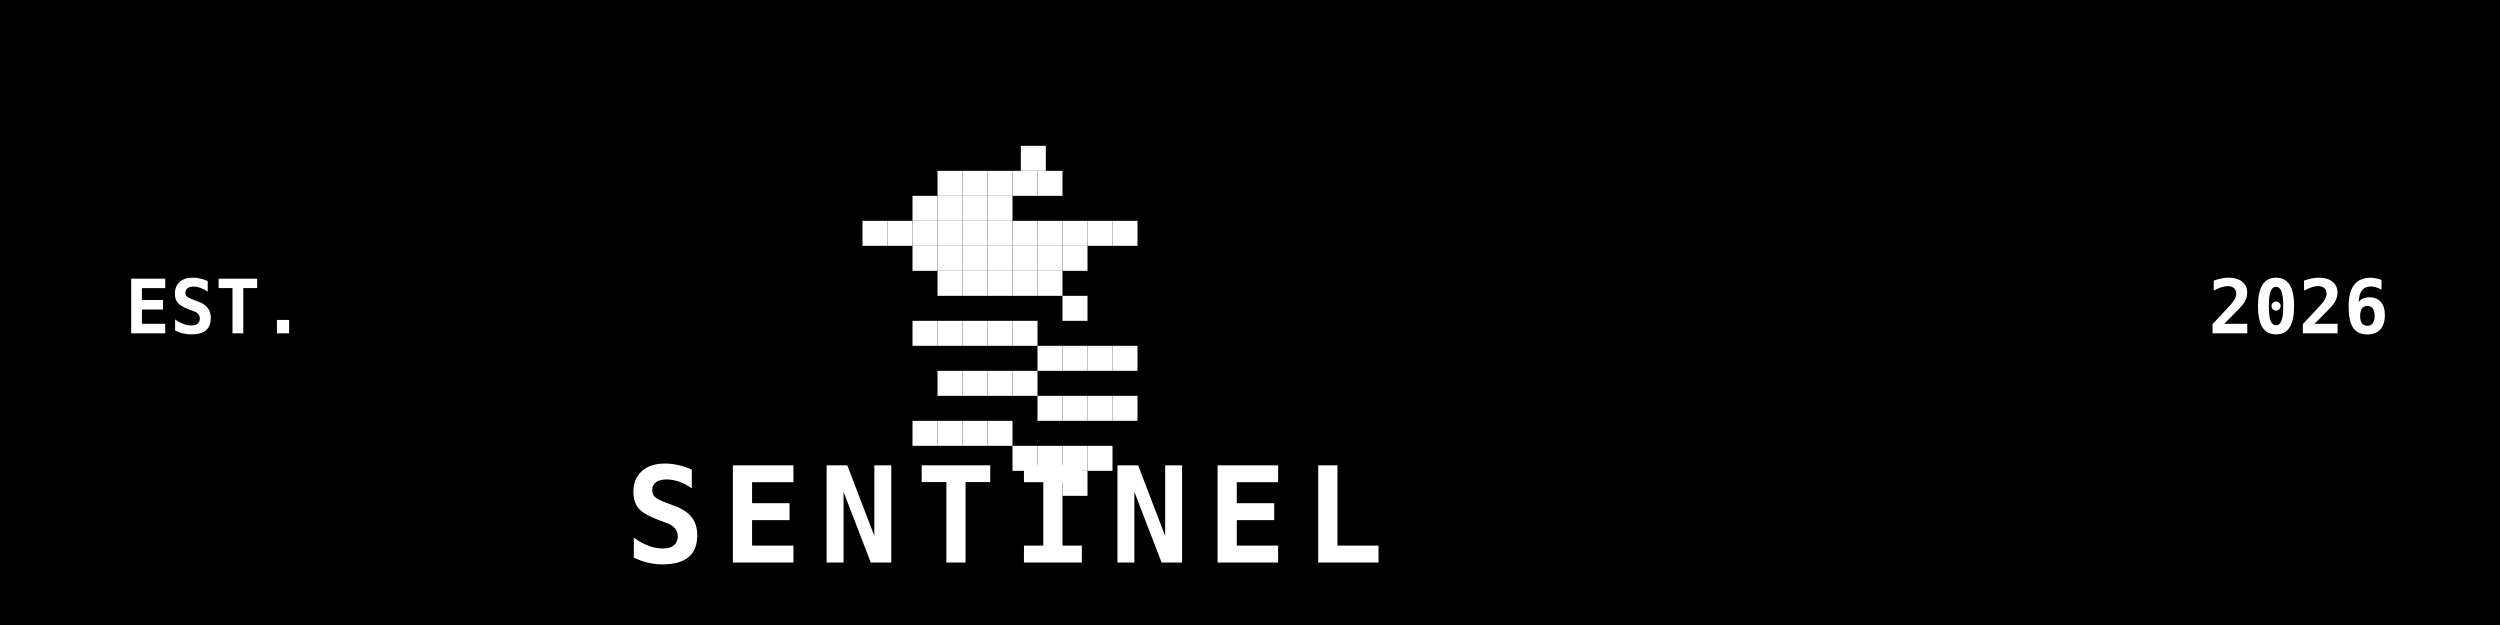
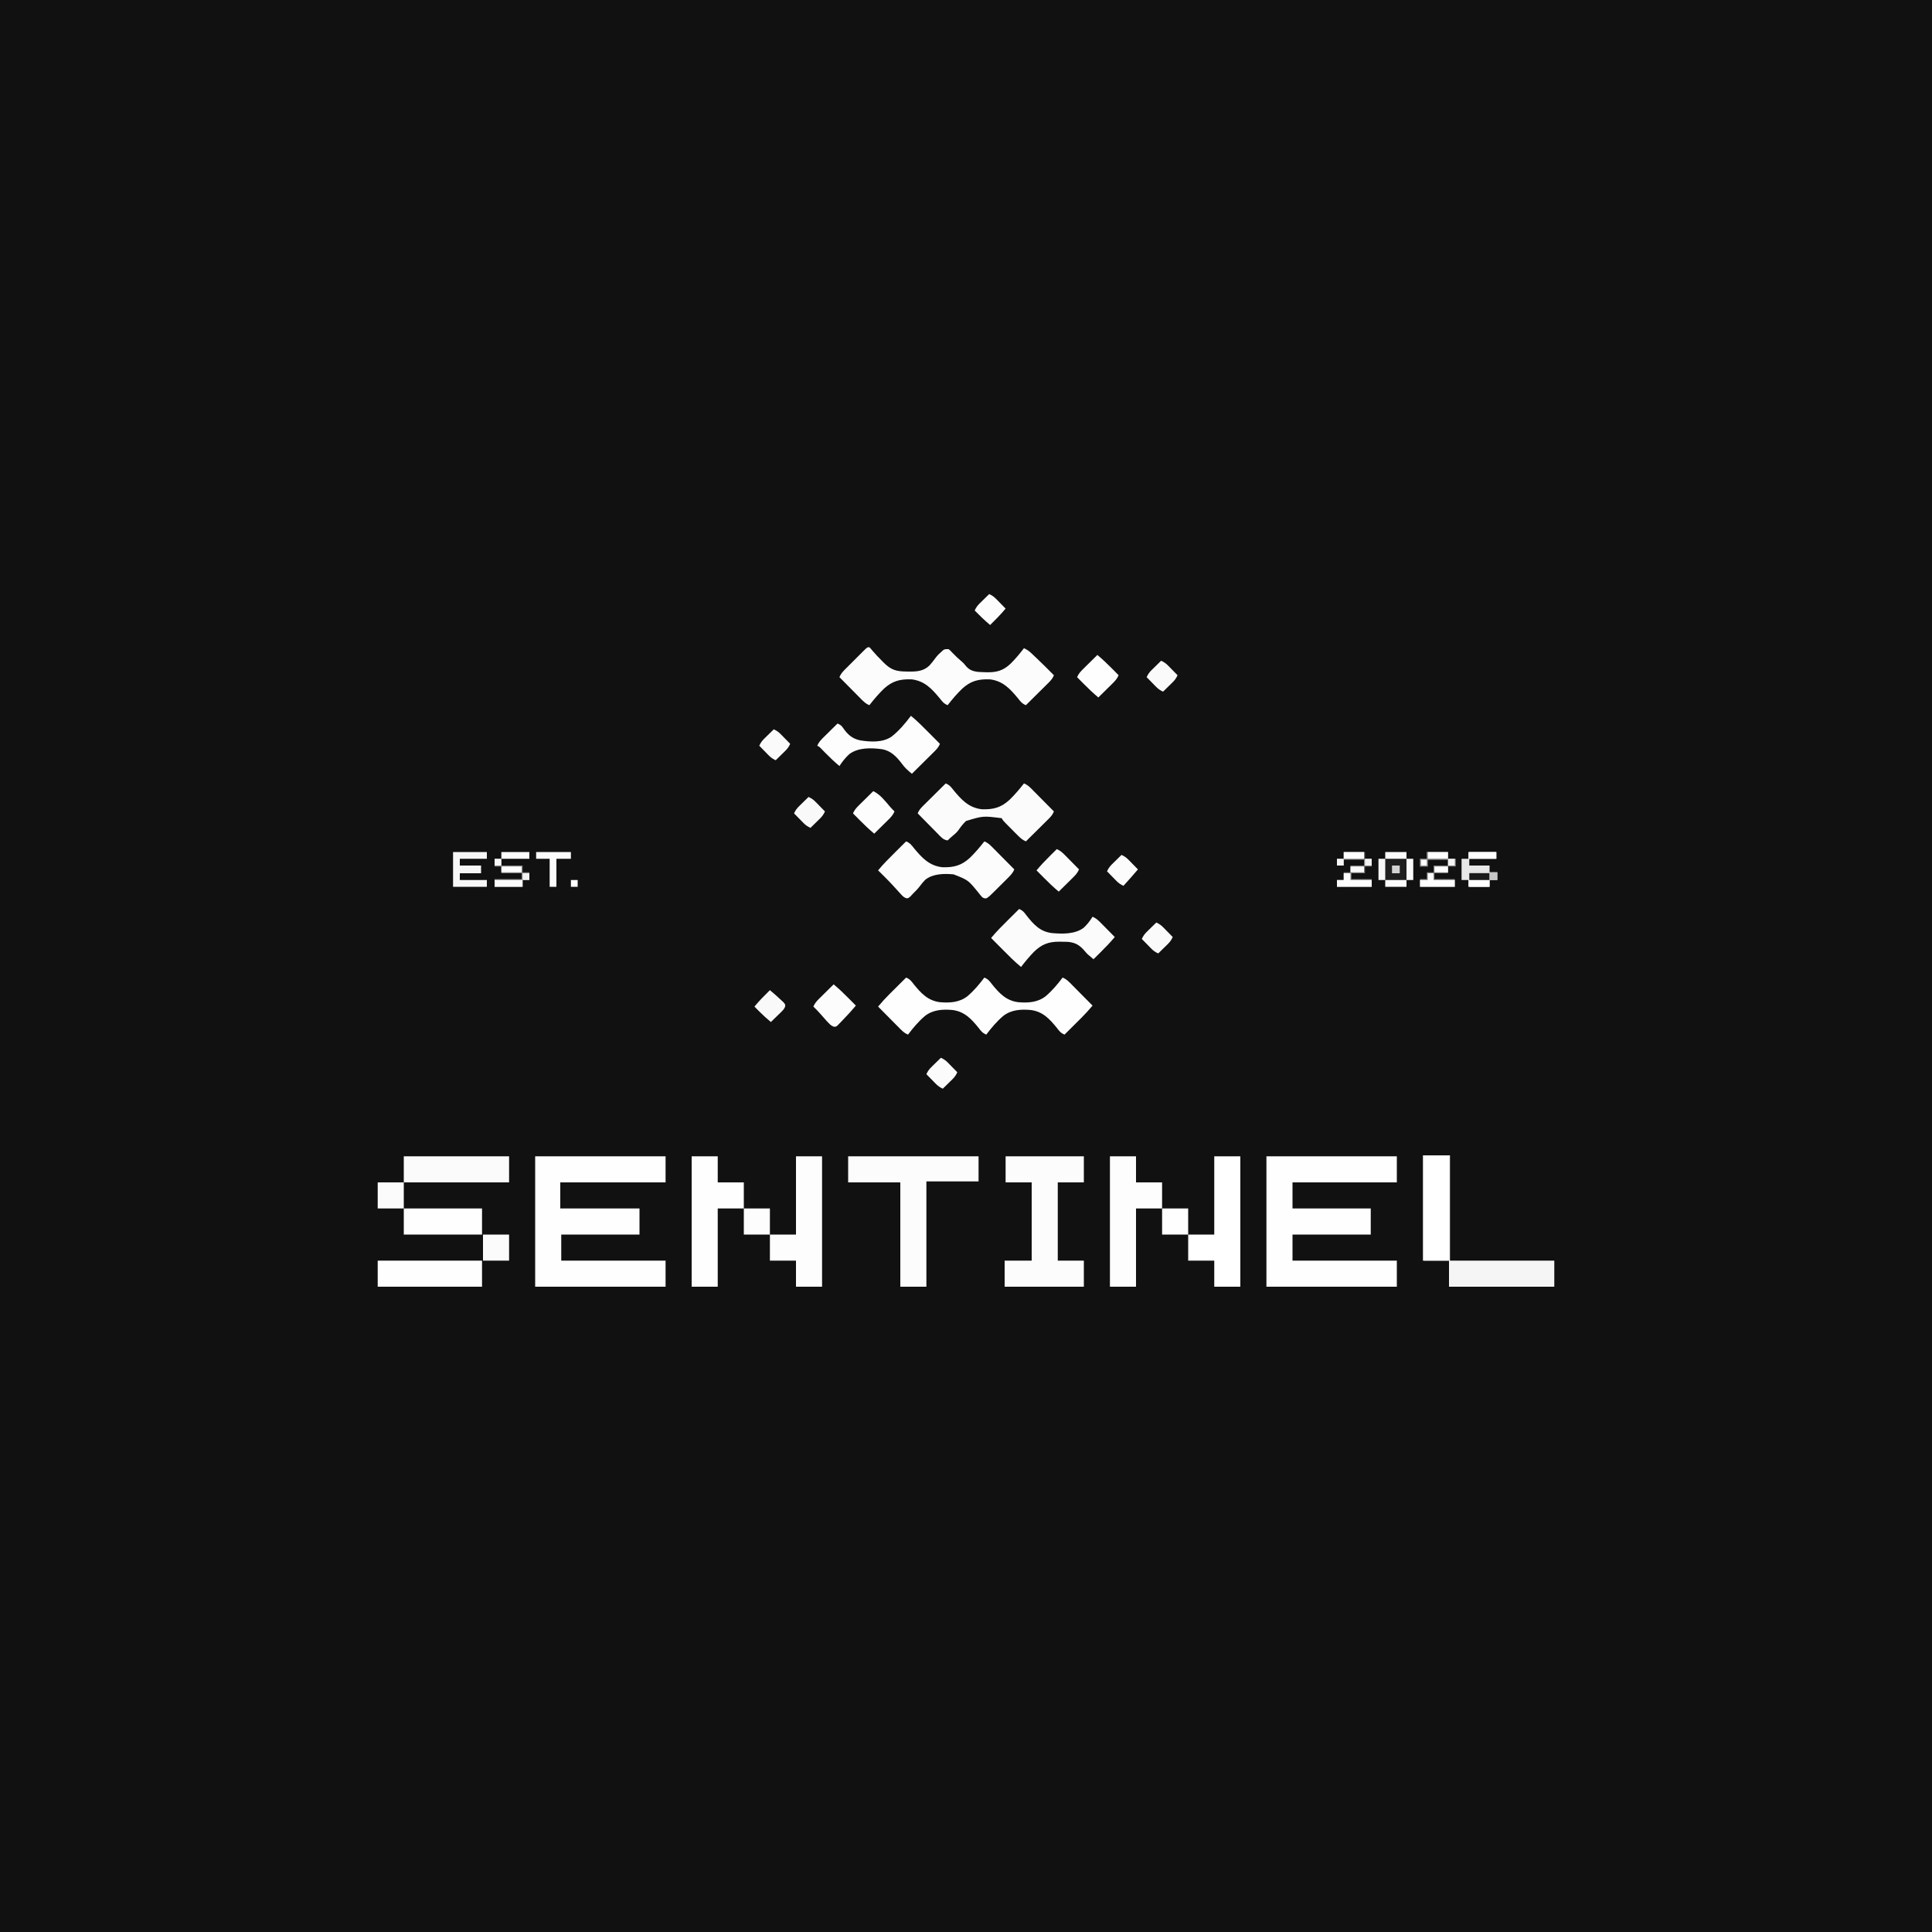
- <svg xmlns="http://www.w3.org/2000/svg" viewBox="0 0 600 150" fill="none">
-   <rect width="600" height="150" fill="#000000" />
-   <text x="30" y="80" font-family="monospace" font-size="18" fill="#FFFFFF" font-weight="bold">EST.</text>
-   <g fill="#FFFFFF">
-     <rect x="245" y="35" width="6" height="6" />
-     <rect x="225" y="41" width="6" height="6" />
-     <rect x="231" y="41" width="6" height="6" />
-     <rect x="237" y="41" width="6" height="6" />
-     <rect x="243" y="41" width="6" height="6" />
-     <rect x="249" y="41" width="6" height="6" />
-     <rect x="219" y="47" width="6" height="6" />
-     <rect x="225" y="47" width="6" height="6" />
-     <rect x="231" y="47" width="6" height="6" />
-     <rect x="237" y="47" width="6" height="6" />
-     <rect x="207" y="53" width="6" height="6" />
-     <rect x="213" y="53" width="6" height="6" />
-     <rect x="219" y="53" width="6" height="6" />
-     <rect x="225" y="53" width="6" height="6" />
-     <rect x="231" y="53" width="6" height="6" />
-     <rect x="237" y="53" width="6" height="6" />
-     <rect x="243" y="53" width="6" height="6" />
-     <rect x="249" y="53" width="6" height="6" />
-     <rect x="255" y="53" width="6" height="6" />
-     <rect x="261" y="53" width="6" height="6" />
-     <rect x="267" y="53" width="6" height="6" />
-     <rect x="219" y="59" width="6" height="6" />
-     <rect x="225" y="59" width="6" height="6" />
-     <rect x="231" y="59" width="6" height="6" />
-     <rect x="237" y="59" width="6" height="6" />
-     <rect x="243" y="59" width="6" height="6" />
-     <rect x="249" y="59" width="6" height="6" />
-     <rect x="255" y="59" width="6" height="6" />
-     <rect x="225" y="65" width="6" height="6" />
-     <rect x="231" y="65" width="6" height="6" />
-     <rect x="237" y="65" width="6" height="6" />
-     <rect x="243" y="65" width="6" height="6" />
-     <rect x="249" y="65" width="6" height="6" />
-     <rect x="255" y="71" width="6" height="6" />
-     <rect x="219" y="77" width="6" height="6" />
-     <rect x="225" y="77" width="6" height="6" />
-     <rect x="231" y="77" width="6" height="6" />
-     <rect x="237" y="77" width="6" height="6" />
-     <rect x="243" y="77" width="6" height="6" />
-     <rect x="249" y="83" width="6" height="6" />
-     <rect x="255" y="83" width="6" height="6" />
-     <rect x="261" y="83" width="6" height="6" />
-     <rect x="267" y="83" width="6" height="6" />
-     <rect x="225" y="89" width="6" height="6" />
-     <rect x="231" y="89" width="6" height="6" />
-     <rect x="237" y="89" width="6" height="6" />
-     <rect x="243" y="89" width="6" height="6" />
-     <rect x="249" y="95" width="6" height="6" />
-     <rect x="255" y="95" width="6" height="6" />
-     <rect x="261" y="95" width="6" height="6" />
-     <rect x="267" y="95" width="6" height="6" />
-     <rect x="219" y="101" width="6" height="6" />
-     <rect x="225" y="101" width="6" height="6" />
-     <rect x="231" y="101" width="6" height="6" />
-     <rect x="237" y="101" width="6" height="6" />
-     <rect x="243" y="107" width="6" height="6" />
-     <rect x="249" y="107" width="6" height="6" />
-     <rect x="255" y="107" width="6" height="6" />
-     <rect x="261" y="107" width="6" height="6" />
-     <rect x="255" y="113" width="6" height="6" />
-   </g>
-   <text x="530" y="80" font-family="monospace" font-size="18" fill="#FFFFFF" font-weight="bold">2026</text>
-   <text x="150" y="135" font-family="monospace" font-size="32" fill="#FFFFFF" font-weight="bold" letter-spacing="4">SENTINEL</text>
+ <svg xmlns="http://www.w3.org/2000/svg" version="1.1" width="2000" height="2000">
+   <path d="M0 0 C660 0 1320 0 2000 0 C2000 660 2000 1320 2000 2000 C1340 2000 680 2000 0 2000 C0 1340 0 680 0 0 Z " fill="#111111" transform="translate(0,0)" />
+   <path d="M0 0 C44.55 0 89.1 0 135 0 C135 8.91 135 17.82 135 27 C99.36 27 63.72 27 27 27 C27 35.91 27 44.82 27 54 C53.73 54 80.46 54 108 54 C108 62.91 108 71.82 108 81 C81.27 81 54.54 81 27 81 C27 89.91 27 98.82 27 108 C62.64 108 98.28 108 135 108 C135 116.91 135 125.82 135 135 C90.45 135 45.9 135 0 135 C0 90.45 0 45.9 0 0 Z " fill="#FEFEFE" transform="translate(1311,1197)" />
+   <path d="M0 0 C44.55 0 89.1 0 135 0 C135 8.91 135 17.82 135 27 C99.03 27 63.06 27 26 27 C26 35.91 26 44.82 26 54 C53.06 54 80.12 54 108 54 C108 62.91 108 71.82 108 81 C81.27 81 54.54 81 27 81 C27 89.91 27 98.82 27 108 C62.64 108 98.28 108 135 108 C135 116.91 135 125.82 135 135 C90.45 135 45.9 135 0 135 C0 90.45 0 45.9 0 0 Z " fill="#FEFEFE" transform="translate(554,1197)" />
+   <path d="M0 0 C26.73 0 53.46 0 81 0 C81 8.91 81 17.82 81 27 C72.09 27 63.18 27 54 27 C54 53.73 54 80.46 54 108 C62.91 108 71.82 108 81 108 C81 116.91 81 125.82 81 135 C53.94 135 26.88 135 -1 135 C-1 126.09 -1 117.18 -1 108 C8.24 108 17.48 108 27 108 C27 81.27 27 54.54 27 27 C18.09 27 9.18 27 0 27 C0 18.09 0 9.18 0 0 Z " fill="#FCFCFC" transform="translate(1041,1197)" />
+   <path d="M0 0 C44.55 0 89.1 0 135 0 C135 8.58 135 17.16 135 26 C117.18 26 99.36 26 81 26 C81 61.97 81 97.94 81 135 C72.09 135 63.18 135 54 135 C54 99.36 54 63.72 54 27 C36.18 27 18.36 27 0 27 C0 18.09 0 9.18 0 0 Z " fill="#FCFCFC" transform="translate(878,1197)" />
+   <path d="M0 0 C1.305 1.328 1.305 1.328 2.875 3.25 C6.136 7.087 9.568 10.69 13.125 14.25 C13.628 14.757 14.13 15.264 14.648 15.786 C22.631 23.741 27.705 25.045 38.875 25.188 C39.575 25.199 40.275 25.211 40.996 25.223 C49.169 25.267 55.889 24.851 62.13 18.978 C64.458 16.35 66.623 13.659 68.666 10.804 C70.428 8.421 72.453 6.499 74.688 4.562 C75.248 4.048 75.809 3.534 76.387 3.004 C78 2 78 2 82 2 C83.859 3.504 83.859 3.504 85.75 5.562 C88.967 8.952 92.275 12.057 95.848 15.066 C98 17 98 17 99.277 18.707 C102.953 23.244 106.1 24.618 111.875 25.492 C114.606 25.693 117.269 25.832 120 25.875 C120.703 25.895 121.406 25.914 122.131 25.934 C131.989 26.047 138.572 24.064 145.867 17.33 C151.007 12.262 155.638 6.744 160 1 C162.838 2.299 164.98 3.7 167.25 5.836 C167.853 6.4 168.456 6.965 169.078 7.546 C169.712 8.15 170.346 8.753 171 9.375 C171.656 9.993 172.311 10.61 172.987 11.247 C179.111 17.045 185.087 22.987 191 29 C189.348 33.291 186.109 36.143 182.898 39.297 C182.302 39.891 181.706 40.484 181.091 41.096 C179.19 42.985 177.283 44.868 175.375 46.75 C174.083 48.032 172.791 49.315 171.5 50.598 C168.339 53.737 165.171 56.87 162 60 C158.153 58.484 156.385 56.229 153.887 52.992 C145.594 42.978 138.149 34.849 124.585 33.239 C112.544 32.893 104.743 34.967 95.961 43.007 C90.523 48.28 85.643 54.022 81 60 C77.153 58.484 75.385 56.229 72.887 52.992 C64.594 42.978 57.149 34.849 43.585 33.239 C31.544 32.893 23.743 34.967 14.961 43.007 C9.523 48.28 4.643 54.022 0 60 C-4.291 58.348 -7.143 55.109 -10.297 51.898 C-10.891 51.302 -11.484 50.706 -12.096 50.091 C-13.985 48.19 -15.868 46.283 -17.75 44.375 C-19.032 43.083 -20.315 41.791 -21.598 40.5 C-24.737 37.339 -27.87 34.171 -31 31 C-29.345 26.733 -26.151 23.863 -22.969 20.703 C-22.377 20.109 -21.785 19.516 -21.176 18.904 C-19.927 17.655 -18.677 16.407 -17.423 15.163 C-15.5 13.25 -13.587 11.327 -11.676 9.402 C-10.462 8.189 -9.247 6.977 -8.031 5.766 C-7.457 5.188 -6.883 4.61 -6.292 4.014 C-2.23 0 -2.23 0 0 0 Z " fill="#FCFCFC" transform="translate(900,670)" />
+   <path d="M0 0 C9.24 0 18.48 0 28 0 C28 35.97 28 71.94 28 109 C63.64 109 99.28 109 136 109 C136 117.91 136 126.82 136 136 C100.03 136 64.06 136 27 136 C27 127.09 27 118.18 27 109 C18.09 109 9.18 109 0 109 C0 73.03 0 37.06 0 0 Z " fill="#F5F5F5" transform="translate(1473,1196)" />
+   <path d="M0 0 C3.759 1.496 5.43 3.581 7.824 6.789 C15.486 16.259 22.534 23.86 35.002 25.463 C45.284 26.326 55.119 25.781 63.508 19.269 C70.151 13.593 75.76 6.969 81 0 C84.759 1.496 86.43 3.581 88.824 6.789 C96.486 16.259 103.534 23.86 116.002 25.463 C126.284 26.326 136.119 25.781 144.508 19.269 C151.151 13.593 156.76 6.969 162 0 C166.291 1.652 169.143 4.891 172.297 8.102 C172.891 8.698 173.484 9.294 174.096 9.909 C175.985 11.81 177.868 13.717 179.75 15.625 C181.032 16.917 182.315 18.209 183.598 19.5 C186.737 22.661 189.87 25.829 193 29 C189.29 33.427 185.479 37.642 181.383 41.715 C180.63 42.466 180.63 42.466 179.862 43.232 C178.285 44.803 176.705 46.37 175.125 47.938 C174.044 49.013 172.963 50.09 171.883 51.166 C169.258 53.78 166.63 56.391 164 59 C160.241 57.504 158.57 55.419 156.176 52.211 C148.514 42.741 141.466 35.14 128.998 33.537 C118.716 32.674 108.881 33.219 100.492 39.731 C93.849 45.407 88.24 52.031 83 59 C79.241 57.504 77.57 55.419 75.176 52.211 C67.514 42.741 60.466 35.14 47.998 33.537 C37.716 32.674 27.881 33.219 19.492 39.731 C12.849 45.407 7.24 52.031 2 59 C-2.291 57.348 -5.143 54.109 -8.297 50.898 C-8.891 50.302 -9.484 49.706 -10.096 49.091 C-11.985 47.19 -13.868 45.283 -15.75 43.375 C-17.032 42.083 -18.315 40.791 -19.598 39.5 C-22.737 36.339 -25.87 33.171 -29 30 C-25.29 25.573 -21.479 21.358 -17.383 17.285 C-16.881 16.785 -16.379 16.284 -15.862 15.768 C-14.285 14.197 -12.705 12.63 -11.125 11.062 C-10.044 9.987 -8.963 8.91 -7.883 7.834 C-5.258 5.22 -2.63 2.609 0 0 Z " fill="#FEFEFE" transform="translate(938,1012)" />
+   <path d="M0 0 C8.91 0 17.82 0 27 0 C27 44.55 27 89.1 27 135 C18.09 135 9.18 135 0 135 C0 126.09 0 117.18 0 108 C-8.91 108 -17.82 108 -27 108 C-27 99.09 -27 90.18 -27 81 C-18.09 81 -9.18 81 0 81 C0 54.27 0 27.54 0 0 Z " fill="#FFFFFF" transform="translate(1257,1197)" />
+   <path d="M0 0 C8.91 0 17.82 0 27 0 C27 8.91 27 17.82 27 27 C35.91 27 44.82 27 54 27 C54 35.91 54 44.82 54 54 C45.09 54 36.18 54 27 54 C27 80.73 27 107.46 27 135 C18.09 135 9.18 135 0 135 C0 90.45 0 45.9 0 0 Z " fill="#FDFDFD" transform="translate(1149,1197)" />
+   <path d="M0 0 C8.91 0 17.82 0 27 0 C27 44.55 27 89.1 27 135 C18.09 135 9.18 135 0 135 C0 126.09 0 117.18 0 108 C-8.91 108 -17.82 108 -27 108 C-27 99.09 -27 90.18 -27 81 C-18.09 81 -9.18 81 0 81 C0 54.27 0 27.54 0 0 Z " fill="#FDFDFD" transform="translate(824,1197)" />
+   <path d="M0 0 C8.91 0 17.82 0 27 0 C27 8.91 27 17.82 27 27 C35.91 27 44.82 27 54 27 C54 35.91 54 44.82 54 54 C45.09 54 36.18 54 27 54 C27 80.73 27 107.46 27 135 C18.09 135 9.18 135 0 135 C0 90.45 0 45.9 0 0 Z " fill="#FEFEFE" transform="translate(716,1197)" />
+   <path d="M0 0 C3.847 1.516 5.615 3.771 8.113 7.008 C16.406 17.022 23.851 25.151 37.415 26.761 C49.456 27.107 57.257 25.033 66.039 16.993 C71.477 11.72 76.357 5.978 81 0 C85.291 1.652 88.143 4.891 91.297 8.102 C91.891 8.698 92.484 9.294 93.096 9.909 C94.985 11.81 96.868 13.717 98.75 15.625 C100.032 16.917 101.315 18.209 102.598 19.5 C105.737 22.661 108.87 25.829 112 29 C110.348 33.291 107.109 36.143 103.898 39.297 C103.302 39.891 102.706 40.484 102.091 41.096 C100.19 42.985 98.283 44.868 96.375 46.75 C95.083 48.032 93.791 49.315 92.5 50.598 C89.339 53.737 86.171 56.87 83 60 C79.363 58.466 77.04 56.285 74.27 53.5 C73.385 52.613 72.5 51.726 71.588 50.812 C70.214 49.42 70.214 49.42 68.812 48 C67.885 47.072 66.958 46.144 66.002 45.188 C59.14 38.281 59.14 38.281 58 36 C38.725 33.547 38.725 33.547 21.039 38.871 C18.027 41.709 15.565 44.895 13.229 48.303 C11.527 50.653 9.486 52.417 7.25 54.25 C5.418 55.795 3.697 57.303 2 59 C-2.654 58.489 -5.187 55.19 -8.297 51.996 C-8.891 51.398 -9.484 50.8 -10.096 50.184 C-11.988 48.276 -13.869 46.357 -15.75 44.438 C-17.032 43.141 -18.314 41.844 -19.598 40.549 C-22.74 37.374 -25.872 34.189 -29 31 C-27.348 26.709 -24.109 23.857 -20.898 20.703 C-20.302 20.109 -19.706 19.516 -19.091 18.904 C-17.19 17.015 -15.283 15.132 -13.375 13.25 C-12.083 11.968 -10.791 10.685 -9.5 9.402 C-6.339 6.263 -3.171 3.13 0 0 Z " fill="#FBFBFB" transform="translate(979,811)" />
+   <path d="M0 0 C3.847 1.516 5.615 3.771 8.113 7.008 C16.406 17.022 23.851 25.151 37.415 26.761 C49.456 27.107 57.257 25.033 66.039 16.993 C71.477 11.72 76.357 5.978 81 0 C85.291 1.652 88.143 4.891 91.297 8.102 C91.891 8.698 92.484 9.294 93.096 9.909 C94.985 11.81 96.868 13.717 98.75 15.625 C100.032 16.917 101.315 18.209 102.598 19.5 C105.737 22.661 108.87 25.829 112 29 C110.405 32.9 107.878 35.366 104.914 38.316 C104.416 38.814 103.918 39.312 103.404 39.825 C102.353 40.873 101.299 41.92 100.242 42.964 C98.632 44.555 97.03 46.155 95.43 47.756 C85.72 57.419 85.72 57.419 83 59 C81.007 58.994 81.007 58.994 79 58 C77.018 55.867 77.018 55.867 74.887 53.09 C64.287 40.05 64.287 40.05 49.109 34.121 C39.3 33.247 27.715 33.349 19.775 39.785 C17.739 41.824 15.975 43.968 14.28 46.297 C12.088 49.213 9.505 51.731 6.938 54.312 C5.652 55.699 5.652 55.699 4.34 57.113 C2 59 2 59 0.057 58.816 C-2.375 57.851 -3.502 56.762 -5.25 54.824 C-5.853 54.166 -6.456 53.508 -7.078 52.83 C-7.712 52.123 -8.346 51.416 -9 50.688 C-10.333 49.232 -11.668 47.777 -13.004 46.324 C-14.004 45.234 -14.004 45.234 -15.024 44.123 C-17.923 41.008 -20.916 37.995 -23.938 35 C-24.451 34.49 -24.965 33.981 -25.494 33.456 C-26.661 32.302 -27.83 31.15 -29 30 C-23.473 23.259 -17.306 17.193 -11.125 11.062 C-10.044 9.987 -8.963 8.91 -7.883 7.834 C-5.258 5.22 -2.63 2.609 0 0 Z " fill="#FCFCFC" transform="translate(938,871)" />
+   <path d="M0 0 C3.762 1.491 5.371 3.547 7.719 6.789 C15.104 16.091 21.694 23.416 33.867 24.914 C44.757 25.849 57.461 26.235 66.648 19.578 C70.462 16.132 73.316 12.369 76 8 C79.568 9.514 81.837 11.605 84.547 14.352 C85.391 15.202 86.236 16.053 87.105 16.93 C88.415 18.264 88.415 18.264 89.75 19.625 C90.638 20.522 91.526 21.419 92.441 22.344 C94.632 24.558 96.818 26.777 99 29 C94.47 34.437 89.657 39.465 84.625 44.438 C83.521 45.535 83.521 45.535 82.395 46.654 C80.599 48.439 78.8 50.22 77 52 C70.581 46.697 70.581 46.697 67.875 43.45 C62.704 37.411 58.236 34.675 50.363 34.003 C48.197 33.9 46.043 33.875 43.875 33.875 C42.763 33.854 42.763 33.854 41.628 33.833 C30.299 33.787 23.127 36.664 15.047 44.606 C10.384 49.489 6.069 54.612 2 60 C-4.928 54.334 -11.142 47.97 -17.438 41.625 C-18.562 40.496 -19.686 39.367 -20.811 38.238 C-23.543 35.495 -26.272 32.748 -29 30 C-23.473 23.259 -17.306 17.193 -11.125 11.062 C-10.044 9.987 -8.963 8.91 -7.883 7.834 C-5.258 5.22 -2.63 2.609 0 0 Z " fill="#FBFBFB" transform="translate(1055,941)" />
+   <path d="M0 0 C6.741 5.527 12.807 11.694 18.938 17.875 C20.013 18.956 21.09 20.037 22.166 21.117 C24.78 23.742 27.391 26.37 30 29 C28.348 33.291 25.109 36.143 21.898 39.297 C21.302 39.891 20.706 40.484 20.091 41.096 C18.19 42.985 16.283 44.868 14.375 46.75 C13.083 48.032 11.791 49.315 10.5 50.598 C7.339 53.737 4.171 56.87 1 60 C-2.961 56.762 -6.491 53.71 -9.426 49.477 C-15.047 42.198 -20.662 36.197 -30.005 34.544 C-41.169 33.113 -54.395 32.627 -63.75 39.633 C-67.767 43.314 -71.09 47.4 -74 52 C-79.038 47.79 -83.721 43.378 -88.312 38.688 C-89.535 37.439 -90.761 36.193 -91.988 34.949 C-92.52 34.406 -93.051 33.863 -93.599 33.303 C-94.988 31.889 -94.988 31.889 -97 31 C-95.486 27.432 -93.395 25.163 -90.648 22.453 C-89.372 21.187 -89.372 21.187 -88.07 19.895 C-87.181 19.022 -86.291 18.149 -85.375 17.25 C-84.478 16.362 -83.581 15.474 -82.656 14.559 C-80.442 12.368 -78.223 10.182 -76 8 C-72.687 9.419 -71.922 10.113 -69.742 13.258 C-65.179 19.734 -60.372 23.834 -52.425 25.441 C-41.871 27.098 -29.269 27.859 -20.096 21.583 C-12.298 15.52 -5.926 7.848 0 0 Z " fill="#FDFDFD" transform="translate(943,741)" />
+   <path d="M0 0 C35.97 0 71.94 0 109 0 C109 8.91 109 17.82 109 27 C73.03 27 37.06 27 0 27 C0 18.09 0 9.18 0 0 Z " fill="#FBFBFB" transform="translate(418,1197)" />
+   <path d="M0 0 C35.64 0 71.28 0 108 0 C108 8.91 108 17.82 108 27 C72.36 27 36.72 27 0 27 C0 18.09 0 9.18 0 0 Z " fill="#FEFEFE" transform="translate(391,1305)" />
+   <path d="M0 0 C8.58 0 17.16 0 26 0 C26 35.64 26 71.28 26 108 C17.42 108 8.84 108 0 108 C0 72.36 0 36.72 0 0 Z " fill="#FFFFFF" transform="translate(1474,1197)" />
+   <path d="M0 0 C26.73 0 53.46 0 81 0 C81 8.91 81 17.82 81 27 C54.27 27 27.54 27 0 27 C0 18.09 0 9.18 0 0 Z " fill="#FEFEFE" transform="translate(418,1251)" />
+   <path d="M0 0 C7.26 0 14.52 0 22 0 C22 2.31 22 4.62 22 7 C24.31 7 26.62 7 29 7 C29 14.26 29 21.52 29 29 C26.69 29 24.38 29 22 29 C22 31.31 22 33.62 22 36 C14.74 36 7.48 36 0 36 C0 33.69 0 31.38 0 29 C-2.31 29 -4.62 29 -7 29 C-7 21.74 -7 14.48 -7 7 C-4.69 7 -2.38 7 0 7 C0 4.69 0 2.38 0 0 Z " fill="#1E1E1E" transform="translate(1434,882)" />
+   <path d="M0 0 C5.437 4.53 10.465 9.343 15.438 14.375 C16.535 15.479 16.535 15.479 17.654 16.605 C19.439 18.401 21.22 20.2 23 22 C18.637 27.187 14.116 32.155 9.375 37 C8.72 37.692 8.065 38.384 7.391 39.098 C6.754 39.746 6.117 40.394 5.461 41.062 C4.892 41.652 4.322 42.241 3.736 42.848 C2 44 2 44 -0.112 43.768 C-2.396 42.839 -3.611 41.72 -5.312 39.938 C-5.914 39.31 -6.516 38.682 -7.137 38.035 C-9.592 35.354 -11.982 32.621 -14.355 29.867 C-16.471 27.465 -18.702 25.228 -21 23 C-19.486 19.432 -17.395 17.163 -14.648 14.453 C-13.798 13.609 -12.947 12.764 -12.07 11.895 C-11.181 11.022 -10.291 10.149 -9.375 9.25 C-8.478 8.362 -7.581 7.474 -6.656 6.559 C-4.442 4.368 -2.223 2.182 0 0 Z " fill="#FCFCFC" transform="translate(863,1019)" />
+   <path d="M0 0 C3.568 1.514 5.837 3.605 8.547 6.352 C9.391 7.202 10.236 8.053 11.105 8.93 C12.415 10.264 12.415 10.264 13.75 11.625 C14.638 12.522 15.526 13.419 16.441 14.344 C18.632 16.558 20.818 18.777 23 21 C21.486 24.568 19.395 26.837 16.648 29.547 C15.798 30.391 14.947 31.236 14.07 32.105 C13.181 32.978 12.291 33.851 11.375 34.75 C10.478 35.638 9.581 36.526 8.656 37.441 C6.442 39.632 4.223 41.818 2 44 C-3.437 39.47 -8.465 34.657 -13.438 29.625 C-14.535 28.521 -14.535 28.521 -15.654 27.395 C-17.439 25.599 -19.22 23.8 -21 22 C-16.616 16.748 -11.992 11.868 -7.125 7.062 C-6.437 6.379 -5.748 5.695 -5.039 4.99 C-3.362 3.324 -1.682 1.661 0 0 Z " fill="#FCFCFC" transform="translate(1094,879)" />
+   <path d="M0 0 C7.25 3.453 12.314 10.215 17.457 16.238 C18.911 17.898 20.421 19.459 22 21 C20.486 24.568 18.395 26.837 15.648 29.547 C14.798 30.391 13.947 31.236 13.07 32.105 C12.181 32.978 11.291 33.851 10.375 34.75 C9.478 35.638 8.581 36.526 7.656 37.441 C5.442 39.632 3.223 41.818 1 44 C-4.252 39.616 -9.132 34.992 -13.938 30.125 C-14.963 29.092 -14.963 29.092 -16.01 28.039 C-17.676 26.362 -19.339 24.682 -21 23 C-19.486 19.432 -17.395 17.163 -14.648 14.453 C-13.798 13.609 -12.947 12.764 -12.07 11.895 C-11.181 11.022 -10.291 10.149 -9.375 9.25 C-8.478 8.362 -7.581 7.474 -6.656 6.559 C-4.442 4.368 -2.223 2.182 0 0 Z " fill="#FDFDFD" transform="translate(904,819)" />
+   <path d="M0 0 C5.252 4.384 10.132 9.008 14.938 13.875 C15.621 14.563 16.305 15.252 17.01 15.961 C18.676 17.638 20.339 19.318 22 21 C20.486 24.568 18.395 26.837 15.648 29.547 C14.798 30.391 13.947 31.236 13.07 32.105 C12.181 32.978 11.291 33.851 10.375 34.75 C9.478 35.638 8.581 36.526 7.656 37.441 C5.442 39.632 3.223 41.818 1 44 C-4.252 39.616 -9.132 34.992 -13.938 30.125 C-14.963 29.092 -14.963 29.092 -16.01 28.039 C-17.676 26.362 -19.339 24.682 -21 23 C-19.486 19.432 -17.395 17.163 -14.648 14.453 C-13.798 13.609 -12.947 12.764 -12.07 11.895 C-11.181 11.022 -10.291 10.149 -9.375 9.25 C-8.478 8.362 -7.581 7.474 -6.656 6.559 C-4.442 4.368 -2.223 2.182 0 0 Z " fill="#FEFEFE" transform="translate(1136,678)" />
+   <path d="M0 0 C9.57 0 19.14 0 29 0 C29 2.31 29 4.62 29 7 C19.76 7 10.52 7 1 7 C1 9.31 1 11.62 1 14 C7.93 14 14.86 14 22 14 C22 16.31 22 18.62 22 21 C24.64 21 27.28 21 30 21 C30 23.64 30 26.28 30 29 C27.36 29 24.72 29 22 29 C22 31.31 22 33.62 22 36 C14.74 36 7.48 36 0 36 C0 33.69 0 31.38 0 29 C-2.31 29 -4.62 29 -7 29 C-7 21.74 -7 14.48 -7 7 C-4.69 7 -2.38 7 0 7 C0 4.69 0 2.38 0 0 Z " fill="#E8E8E8" transform="translate(1520,882)" />
+   <path d="M0 0 C11.55 0 23.1 0 35 0 C35 2.31 35 4.62 35 7 C25.76 7 16.52 7 7 7 C7 9.31 7 11.62 7 14 C14.26 14 21.52 14 29 14 C29 16.64 29 19.28 29 22 C21.74 22 14.48 22 7 22 C7 24.31 7 26.62 7 29 C16.24 29 25.48 29 35 29 C35 31.31 35 33.62 35 36 C23.45 36 11.9 36 0 36 C0 24.12 0 12.24 0 0 Z " fill="#F7F7F7" transform="translate(469,882)" />
+   <path d="M0 0 C7.26 0 14.52 0 22 0 C22 2.31 22 4.62 22 7 C24.64 7 27.28 7 30 7 C30 9.64 30 12.28 30 15 C27.36 15 24.72 15 22 15 C22 17.31 22 19.62 22 22 C17.38 22 12.76 22 8 22 C8 23.98 8 25.96 8 28 C14.93 28 21.86 28 29 28 C29 30.64 29 33.28 29 36 C17.12 36 5.24 36 -7 36 C-7 33.36 -7 30.72 -7 28 C-4.69 28 -2.38 28 0 28 C0 25.69 0 23.38 0 21 C2.31 21 4.62 21 7 21 C7 18.69 7 16.38 7 14 C11.95 14 16.9 14 22 14 C22 12.02 22 10.04 22 8 C15.07 8 8.14 8 1 8 C1 10.31 1 12.62 1 15 C-1.64 15 -4.28 15 -7 15 C-7 12.36 -7 9.72 -7 7 C-4.69 7 -2.38 7 0 7 C0 4.69 0 2.38 0 0 Z " fill="#7F7F7F" transform="translate(1477,882)" />
+   <path d="M0 0 C7.26 0 14.52 0 22 0 C22 2.31 22 4.62 22 7 C24.31 7 26.62 7 29 7 C29 9.64 29 12.28 29 15 C26.69 15 24.38 15 22 15 C22 17.31 22 19.62 22 22 C17.38 22 12.76 22 8 22 C8 23.98 8 25.96 8 28 C14.93 28 21.86 28 29 28 C29 30.64 29 33.28 29 36 C17.12 36 5.24 36 -7 36 C-7 33.69 -7 31.38 -7 29 C-4.69 29 -2.38 29 0 29 C0 26.36 0 23.72 0 21 C2.31 21 4.62 21 7 21 C7 18.69 7 16.38 7 14 C11.62 14 16.24 14 21 14 C21 12.02 21 10.04 21 8 C14.07 8 7.14 8 0 8 C0 9.98 0 11.96 0 14 C-2.31 14 -4.62 14 -7 14 C-7 11.69 -7 9.38 -7 7 C-4.69 7 -2.38 7 0 7 C0 4.69 0 2.38 0 0 Z " fill="#7D7D7D" transform="translate(1391,882)" />
+   <path d="M0 0 C8.91 0 17.82 0 27 0 C27 8.91 27 17.82 27 27 C18.09 27 9.18 27 0 27 C0 18.09 0 9.18 0 0 Z " fill="#FBFBFB" transform="translate(500,1278)" />
+   <path d="M0 0 C8.91 0 17.82 0 27 0 C27 8.91 27 17.82 27 27 C18.09 27 9.18 27 0 27 C0 18.09 0 9.18 0 0 Z " fill="#FEFEFE" transform="translate(1203,1251)" />
+   <path d="M0 0 C8.91 0 17.82 0 27 0 C27 8.91 27 17.82 27 27 C18.09 27 9.18 27 0 27 C0 18.09 0 9.18 0 0 Z " fill="#FDFDFD" transform="translate(770,1251)" />
+   <path d="M0 0 C8.91 0 17.82 0 27 0 C27 8.91 27 17.82 27 27 C18.09 27 9.18 27 0 27 C0 18.09 0 9.18 0 0 Z " fill="#FBFBFB" transform="translate(391,1224)" />
+   <path d="M0 0 C2.932 1.321 4.987 2.746 7.234 5.039 C7.808 5.619 8.382 6.199 8.973 6.797 C9.559 7.4 10.146 8.003 10.75 8.625 C11.352 9.236 11.954 9.847 12.574 10.477 C14.054 11.98 15.528 13.489 17 15 C15.679 17.932 14.254 19.987 11.961 22.234 C11.381 22.808 10.801 23.382 10.203 23.973 C9.6 24.559 8.997 25.146 8.375 25.75 C7.764 26.352 7.153 26.954 6.523 27.574 C5.02 29.054 3.511 30.528 2 32 C-0.932 30.679 -2.987 29.254 -5.234 26.961 C-5.808 26.381 -6.382 25.801 -6.973 25.203 C-7.559 24.6 -8.146 23.997 -8.75 23.375 C-9.352 22.764 -9.954 22.153 -10.574 21.523 C-12.054 20.02 -13.528 18.511 -15 17 C-13.679 14.068 -12.254 12.013 -9.961 9.766 C-9.381 9.192 -8.801 8.618 -8.203 8.027 C-7.6 7.441 -6.997 6.854 -6.375 6.25 C-5.764 5.648 -5.153 5.046 -4.523 4.426 C-3.02 2.946 -1.511 1.472 0 0 Z " fill="#FBFBFB" transform="translate(974,1095)" />
+   <path d="M0 0 C4.119 3.418 8.113 6.945 12 10.625 C12.784 11.36 13.568 12.095 14.375 12.852 C16 15 16 15 15.799 16.918 C14.855 19.377 13.723 20.621 11.84 22.453 C11.211 23.072 10.583 23.691 9.936 24.328 C9.276 24.962 8.617 25.597 7.938 26.25 C7.274 26.9 6.611 27.549 5.928 28.219 C4.292 29.819 2.649 31.413 1 33 C-3.329 29.371 -7.467 25.65 -11.438 21.625 C-12.302 20.751 -13.167 19.877 -14.059 18.977 C-14.699 18.324 -15.34 17.672 -16 17 C-11.016 10.967 -5.581 5.482 0 0 Z " fill="#F9F9F9" transform="translate(797,1025)" />
+   <path d="M0 0 C2.932 1.321 4.987 2.746 7.234 5.039 C7.808 5.619 8.382 6.199 8.973 6.797 C9.559 7.4 10.146 8.003 10.75 8.625 C11.352 9.236 11.954 9.847 12.574 10.477 C14.054 11.98 15.528 13.489 17 15 C15.679 17.932 14.254 19.987 11.961 22.234 C11.381 22.808 10.801 23.382 10.203 23.973 C9.6 24.559 8.997 25.146 8.375 25.75 C7.764 26.352 7.153 26.954 6.523 27.574 C5.02 29.054 3.511 30.528 2 32 C-0.932 30.679 -2.987 29.254 -5.234 26.961 C-5.808 26.381 -6.382 25.801 -6.973 25.203 C-7.559 24.6 -8.146 23.997 -8.75 23.375 C-9.352 22.764 -9.954 22.153 -10.574 21.523 C-12.054 20.02 -13.528 18.511 -15 17 C-13.679 14.068 -12.254 12.013 -9.961 9.766 C-9.381 9.192 -8.801 8.618 -8.203 8.027 C-7.6 7.441 -6.997 6.854 -6.375 6.25 C-5.764 5.648 -5.153 5.046 -4.523 4.426 C-3.02 2.946 -1.511 1.472 0 0 Z " fill="#FAFAFA" transform="translate(1197,955)" />
+   <path d="M0 0 C2.932 1.321 4.987 2.746 7.234 5.039 C7.808 5.619 8.382 6.199 8.973 6.797 C9.559 7.4 10.146 8.003 10.75 8.625 C11.352 9.236 11.954 9.847 12.574 10.477 C14.054 11.98 15.528 13.489 17 15 C15.679 17.932 14.254 19.987 11.961 22.234 C11.381 22.808 10.801 23.382 10.203 23.973 C9.6 24.559 8.997 25.146 8.375 25.75 C7.764 26.352 7.153 26.954 6.523 27.574 C5.02 29.054 3.511 30.528 2 32 C-0.932 30.679 -2.987 29.254 -5.234 26.961 C-5.808 26.381 -6.382 25.801 -6.973 25.203 C-7.559 24.6 -8.146 23.997 -8.75 23.375 C-9.352 22.764 -9.954 22.153 -10.574 21.523 C-12.054 20.02 -13.528 18.511 -15 17 C-13.679 14.068 -12.254 12.013 -9.961 9.766 C-9.381 9.192 -8.801 8.618 -8.203 8.027 C-7.6 7.441 -6.997 6.854 -6.375 6.25 C-5.764 5.648 -5.153 5.046 -4.523 4.426 C-3.02 2.946 -1.511 1.472 0 0 Z " fill="#F9F9F9" transform="translate(837,825)" />
+   <path d="M0 0 C2.932 1.321 4.987 2.746 7.234 5.039 C7.808 5.619 8.382 6.199 8.973 6.797 C9.559 7.4 10.146 8.003 10.75 8.625 C11.352 9.236 11.954 9.847 12.574 10.477 C14.054 11.98 15.528 13.489 17 15 C15.679 17.932 14.254 19.987 11.961 22.234 C11.381 22.808 10.801 23.382 10.203 23.973 C9.6 24.559 8.997 25.146 8.375 25.75 C7.764 26.352 7.153 26.954 6.523 27.574 C5.02 29.054 3.511 30.528 2 32 C-0.932 30.679 -2.987 29.254 -5.234 26.961 C-5.808 26.381 -6.382 25.801 -6.973 25.203 C-7.559 24.6 -8.146 23.997 -8.75 23.375 C-9.352 22.764 -9.954 22.153 -10.574 21.523 C-12.054 20.02 -13.528 18.511 -15 17 C-13.679 14.068 -12.254 12.013 -9.961 9.766 C-9.381 9.192 -8.801 8.618 -8.203 8.027 C-7.6 7.441 -6.997 6.854 -6.375 6.25 C-5.764 5.648 -5.153 5.046 -4.523 4.426 C-3.02 2.946 -1.511 1.472 0 0 Z " fill="#FAFAFA" transform="translate(801,755)" />
+   <path d="M0 0 C2.932 1.321 4.987 2.746 7.234 5.039 C7.808 5.619 8.382 6.199 8.973 6.797 C9.559 7.4 10.146 8.003 10.75 8.625 C11.352 9.236 11.954 9.847 12.574 10.477 C14.054 11.98 15.528 13.489 17 15 C15.679 17.932 14.254 19.987 11.961 22.234 C11.381 22.808 10.801 23.382 10.203 23.973 C9.6 24.559 8.997 25.146 8.375 25.75 C7.764 26.352 7.153 26.954 6.523 27.574 C5.02 29.054 3.511 30.528 2 32 C-0.932 30.679 -2.987 29.254 -5.234 26.961 C-5.808 26.381 -6.382 25.801 -6.973 25.203 C-7.559 24.6 -8.146 23.997 -8.75 23.375 C-9.352 22.764 -9.954 22.153 -10.574 21.523 C-12.054 20.02 -13.528 18.511 -15 17 C-13.679 14.068 -12.254 12.013 -9.961 9.766 C-9.381 9.192 -8.801 8.618 -8.203 8.027 C-7.6 7.441 -6.997 6.854 -6.375 6.25 C-5.764 5.648 -5.153 5.046 -4.523 4.426 C-3.02 2.946 -1.511 1.472 0 0 Z " fill="#FAFAFA" transform="translate(1202,684)" />
+   <path d="M0 0 C2.932 1.321 4.987 2.746 7.234 5.039 C7.808 5.619 8.382 6.199 8.973 6.797 C9.559 7.4 10.146 8.003 10.75 8.625 C11.352 9.236 11.954 9.847 12.574 10.477 C14.054 11.98 15.528 13.489 17 15 C12.11 20.768 7.075 26.395 2 32 C-0.932 30.679 -2.987 29.254 -5.234 26.961 C-5.808 26.381 -6.382 25.801 -6.973 25.203 C-7.559 24.6 -8.146 23.997 -8.75 23.375 C-9.352 22.764 -9.954 22.153 -10.574 21.523 C-12.054 20.02 -13.528 18.511 -15 17 C-13.679 14.068 -12.254 12.013 -9.961 9.766 C-9.381 9.192 -8.801 8.618 -8.203 8.027 C-7.6 7.441 -6.997 6.854 -6.375 6.25 C-5.764 5.648 -5.153 5.046 -4.523 4.426 C-3.02 2.946 -1.511 1.472 0 0 Z " fill="#FCFCFC" transform="translate(1161,885)" />
+   <path d="M0 0 C2.932 1.321 4.987 2.746 7.234 5.039 C7.808 5.619 8.382 6.199 8.973 6.797 C9.559 7.4 10.146 8.003 10.75 8.625 C11.352 9.236 11.954 9.847 12.574 10.477 C14.054 11.98 15.528 13.489 17 15 C12.016 21.033 6.581 26.518 1 32 C-4.661 27.302 -9.852 22.253 -15 17 C-13.679 14.068 -12.254 12.013 -9.961 9.766 C-9.381 9.192 -8.801 8.618 -8.203 8.027 C-7.6 7.441 -6.997 6.854 -6.375 6.25 C-5.764 5.648 -5.153 5.046 -4.523 4.426 C-3.02 2.946 -1.511 1.472 0 0 Z " fill="#FDFDFD" transform="translate(1024,615)" />
+   <path d="M0 0 C2.31 0 4.62 0 7 0 C7 2.31 7 4.62 7 7 C14.26 7 21.52 7 29 7 C29 9.31 29 11.62 29 14 C31.31 14 33.62 14 36 14 C36 16.64 36 19.28 36 22 C33.69 22 31.38 22 29 22 C29 24.31 29 26.62 29 29 C19.43 29 9.86 29 0 29 C0 26.36 0 23.72 0 21 C9.24 21 18.48 21 28 21 C28 19.02 28 17.04 28 15 C21.07 15 14.14 15 7 15 C7 12.69 7 10.38 7 8 C4.69 8 2.38 8 0 8 C0 5.36 0 2.72 0 0 Z " fill="#848484" transform="translate(512,889)" />
+   <path d="M0 0 C11.88 0 23.76 0 36 0 C36 2.31 36 4.62 36 7 C31.05 7 26.1 7 21 7 C21 16.57 21 26.14 21 36 C18.69 36 16.38 36 14 36 C14 26.43 14 16.86 14 7 C9.38 7 4.76 7 0 7 C0 4.69 0 2.38 0 0 Z " fill="#FBFBFB" transform="translate(555,882)" />
+   <path d="M0 0 C2.31 0 4.62 0 7 0 C7 2.31 7 4.62 7 7 C14.26 7 21.52 7 29 7 C29 9.31 29 11.62 29 14 C17.12 14 5.24 14 -7 14 C-7 11.69 -7 9.38 -7 7 C-4.69 7 -2.38 7 0 7 C0 4.69 0 2.38 0 0 Z " fill="#FDFDFD" transform="translate(1391,904)" />
+   <path d="M0 0 C1.98 0 3.96 0 6 0 C6 2.31 6 4.62 6 7 C13.26 7 20.52 7 28 7 C28 9.31 28 11.62 28 14 C16.12 14 4.24 14 -8 14 C-8 11.69 -8 9.38 -8 7 C-5.36 7 -2.72 7 0 7 C0 4.69 0 2.38 0 0 Z " fill="#FDFDFD" transform="translate(1478,904)" />
+   <path d="M0 0 C9.57 0 19.14 0 29 0 C29 2.31 29 4.62 29 7 C19.43 7 9.86 7 0 7 C0 4.69 0 2.38 0 0 Z " fill="#FCFCFC" transform="translate(512,911)" />
+   <path d="M0 0 C9.57 0 19.14 0 29 0 C29 2.31 29 4.62 29 7 C19.43 7 9.86 7 0 7 C0 4.69 0 2.38 0 0 Z " fill="#FDFDFD" transform="translate(519,882)" />
+   <path d="M0 0 C9.24 0 18.48 0 28 0 C28 2.31 28 4.62 28 7 C18.76 7 9.52 7 0 7 C0 4.69 0 2.38 0 0 Z " fill="#FFFFFF" transform="translate(1521,882)" />
+   <path d="M0 0 C7.26 0 14.52 0 22 0 C22 2.31 22 4.62 22 7 C14.74 7 7.48 7 0 7 C0 4.69 0 2.38 0 0 Z " fill="#FBFBFB" transform="translate(1434,911)" />
+   <path d="M0 0 C2.31 0 4.62 0 7 0 C7 7.26 7 14.52 7 22 C4.69 22 2.38 22 0 22 C0 14.74 0 7.48 0 0 Z " fill="#FAFAFA" transform="translate(1456,889)" />
+   <path d="M0 0 C2.31 0 4.62 0 7 0 C7 7.26 7 14.52 7 22 C4.69 22 2.38 22 0 22 C0 14.74 0 7.48 0 0 Z " fill="#F7F7F7" transform="translate(1427,889)" />
+   <path d="M0 0 C7.26 0 14.52 0 22 0 C22 2.31 22 4.62 22 7 C14.74 7 7.48 7 0 7 C0 4.69 0 2.38 0 0 Z " fill="#FBFBFB" transform="translate(1434,882)" />
+   <path d="M0 0 C6.93 0 13.86 0 21 0 C21 2.31 21 4.62 21 7 C14.07 7 7.14 7 0 7 C0 4.69 0 2.38 0 0 Z " fill="#FFFFFF" transform="translate(1521,911)" />
+   <path d="M0 0 C6.93 0 13.86 0 21 0 C21 2.31 21 4.62 21 7 C14.07 7 7.14 7 0 7 C0 4.69 0 2.38 0 0 Z " fill="#1B1B1B" transform="translate(1521,904)" />
+   <path d="M0 0 C6.93 0 13.86 0 21 0 C21 2.31 21 4.62 21 7 C14.07 7 7.14 7 0 7 C0 4.69 0 2.38 0 0 Z " fill="#FFFFFF" transform="translate(1478,882)" />
+   <path d="M0 0 C6.93 0 13.86 0 21 0 C21 2.31 21 4.62 21 7 C14.07 7 7.14 7 0 7 C0 4.69 0 2.38 0 0 Z " fill="#FEFEFE" transform="translate(1391,882)" />
+   <path d="M0 0 C0.33 0 0.66 0 1 0 C1 2.31 1 4.62 1 7 C10.24 7 19.48 7 29 7 C29 9.31 29 11.62 29 14 C26.69 14 24.38 14 22 14 C22 12.02 22 10.04 22 8 C15.07 8 8.14 8 1 8 C1 10.31 1 12.62 1 15 C-1.64 15 -4.28 15 -7 15 C-7 12.36 -7 9.72 -7 7 C-4.69 7 -2.38 7 0 7 C0 4.69 0 2.38 0 0 Z " fill="#878787" transform="translate(1477,882)" />
+   <path d="M0 0 C6.93 0 13.86 0 21 0 C21 1.98 21 3.96 21 6 C14.07 6 7.14 6 0 6 C0 4.02 0 2.04 0 0 Z " fill="#FEFEFE" transform="translate(519,897)" />
+   <path d="M0 0 C9.57 0 19.14 0 29 0 C29 2.64 29 5.28 29 8 C26.36 8 23.72 8 21 8 C21 5.69 21 3.38 21 1 C14.07 1 7.14 1 0 1 C0 0.67 0 0.34 0 0 Z " fill="#C7C7C7" transform="translate(1521,903)" />
+   <path d="M0 0 C4.62 0 9.24 0 14 0 C14 1.98 14 3.96 14 6 C9.38 6 4.76 6 0 6 C0 4.02 0 2.04 0 0 Z " fill="#FFFFFF" transform="translate(1485,897)" />
+   <path d="M0 0 C4.62 0 9.24 0 14 0 C14 1.98 14 3.96 14 6 C9.38 6 4.76 6 0 6 C0 4.02 0 2.04 0 0 Z " fill="#FBFBFB" transform="translate(1398,897)" />
+   <path d="M0 0 C2.64 0 5.28 0 8 0 C8 2.64 8 5.28 8 8 C5.36 8 2.72 8 0 8 C0 5.36 0 2.72 0 0 Z " fill="#D2D2D2" transform="translate(1441,896)" />
+   <path d="M0 0 C2.31 0 4.62 0 7 0 C7 2.31 7 4.62 7 7 C4.69 7 2.38 7 0 7 C0 4.69 0 2.38 0 0 Z " fill="#FFFFFF" transform="translate(591,911)" />
+   <path d="M0 0 C2.31 0 4.62 0 7 0 C7 2.31 7 4.62 7 7 C4.69 7 2.38 7 0 7 C0 4.69 0 2.38 0 0 Z " fill="#F2F2F2" transform="translate(541,904)" />
+   <path d="M0 0 C2.31 0 4.62 0 7 0 C7 2.31 7 4.62 7 7 C4.69 7 2.38 7 0 7 C0 4.69 0 2.38 0 0 Z " fill="#F3F3F3" transform="translate(1499,889)" />
+   <path d="M0 0 C2.31 0 4.62 0 7 0 C7 2.31 7 4.62 7 7 C4.69 7 2.38 7 0 7 C0 4.69 0 2.38 0 0 Z " fill="#F2F2F2" transform="translate(1413,889)" />
+   <path d="M0 0 C2.31 0 4.62 0 7 0 C7 2.31 7 4.62 7 7 C4.69 7 2.38 7 0 7 C0 4.69 0 2.38 0 0 Z " fill="#F7F7F7" transform="translate(1384,889)" />
+   <path d="M0 0 C2.31 0 4.62 0 7 0 C7 2.31 7 4.62 7 7 C4.69 7 2.38 7 0 7 C0 4.69 0 2.38 0 0 Z " fill="#F7F7F7" transform="translate(512,889)" />
+   <path d="M0 0 C1.98 0 3.96 0 6 0 C6 1.98 6 3.96 6 6 C4.02 6 2.04 6 0 6 C0 4.02 0 2.04 0 0 Z " fill="#FFFFFF" transform="translate(1471,890)" />
</svg>
